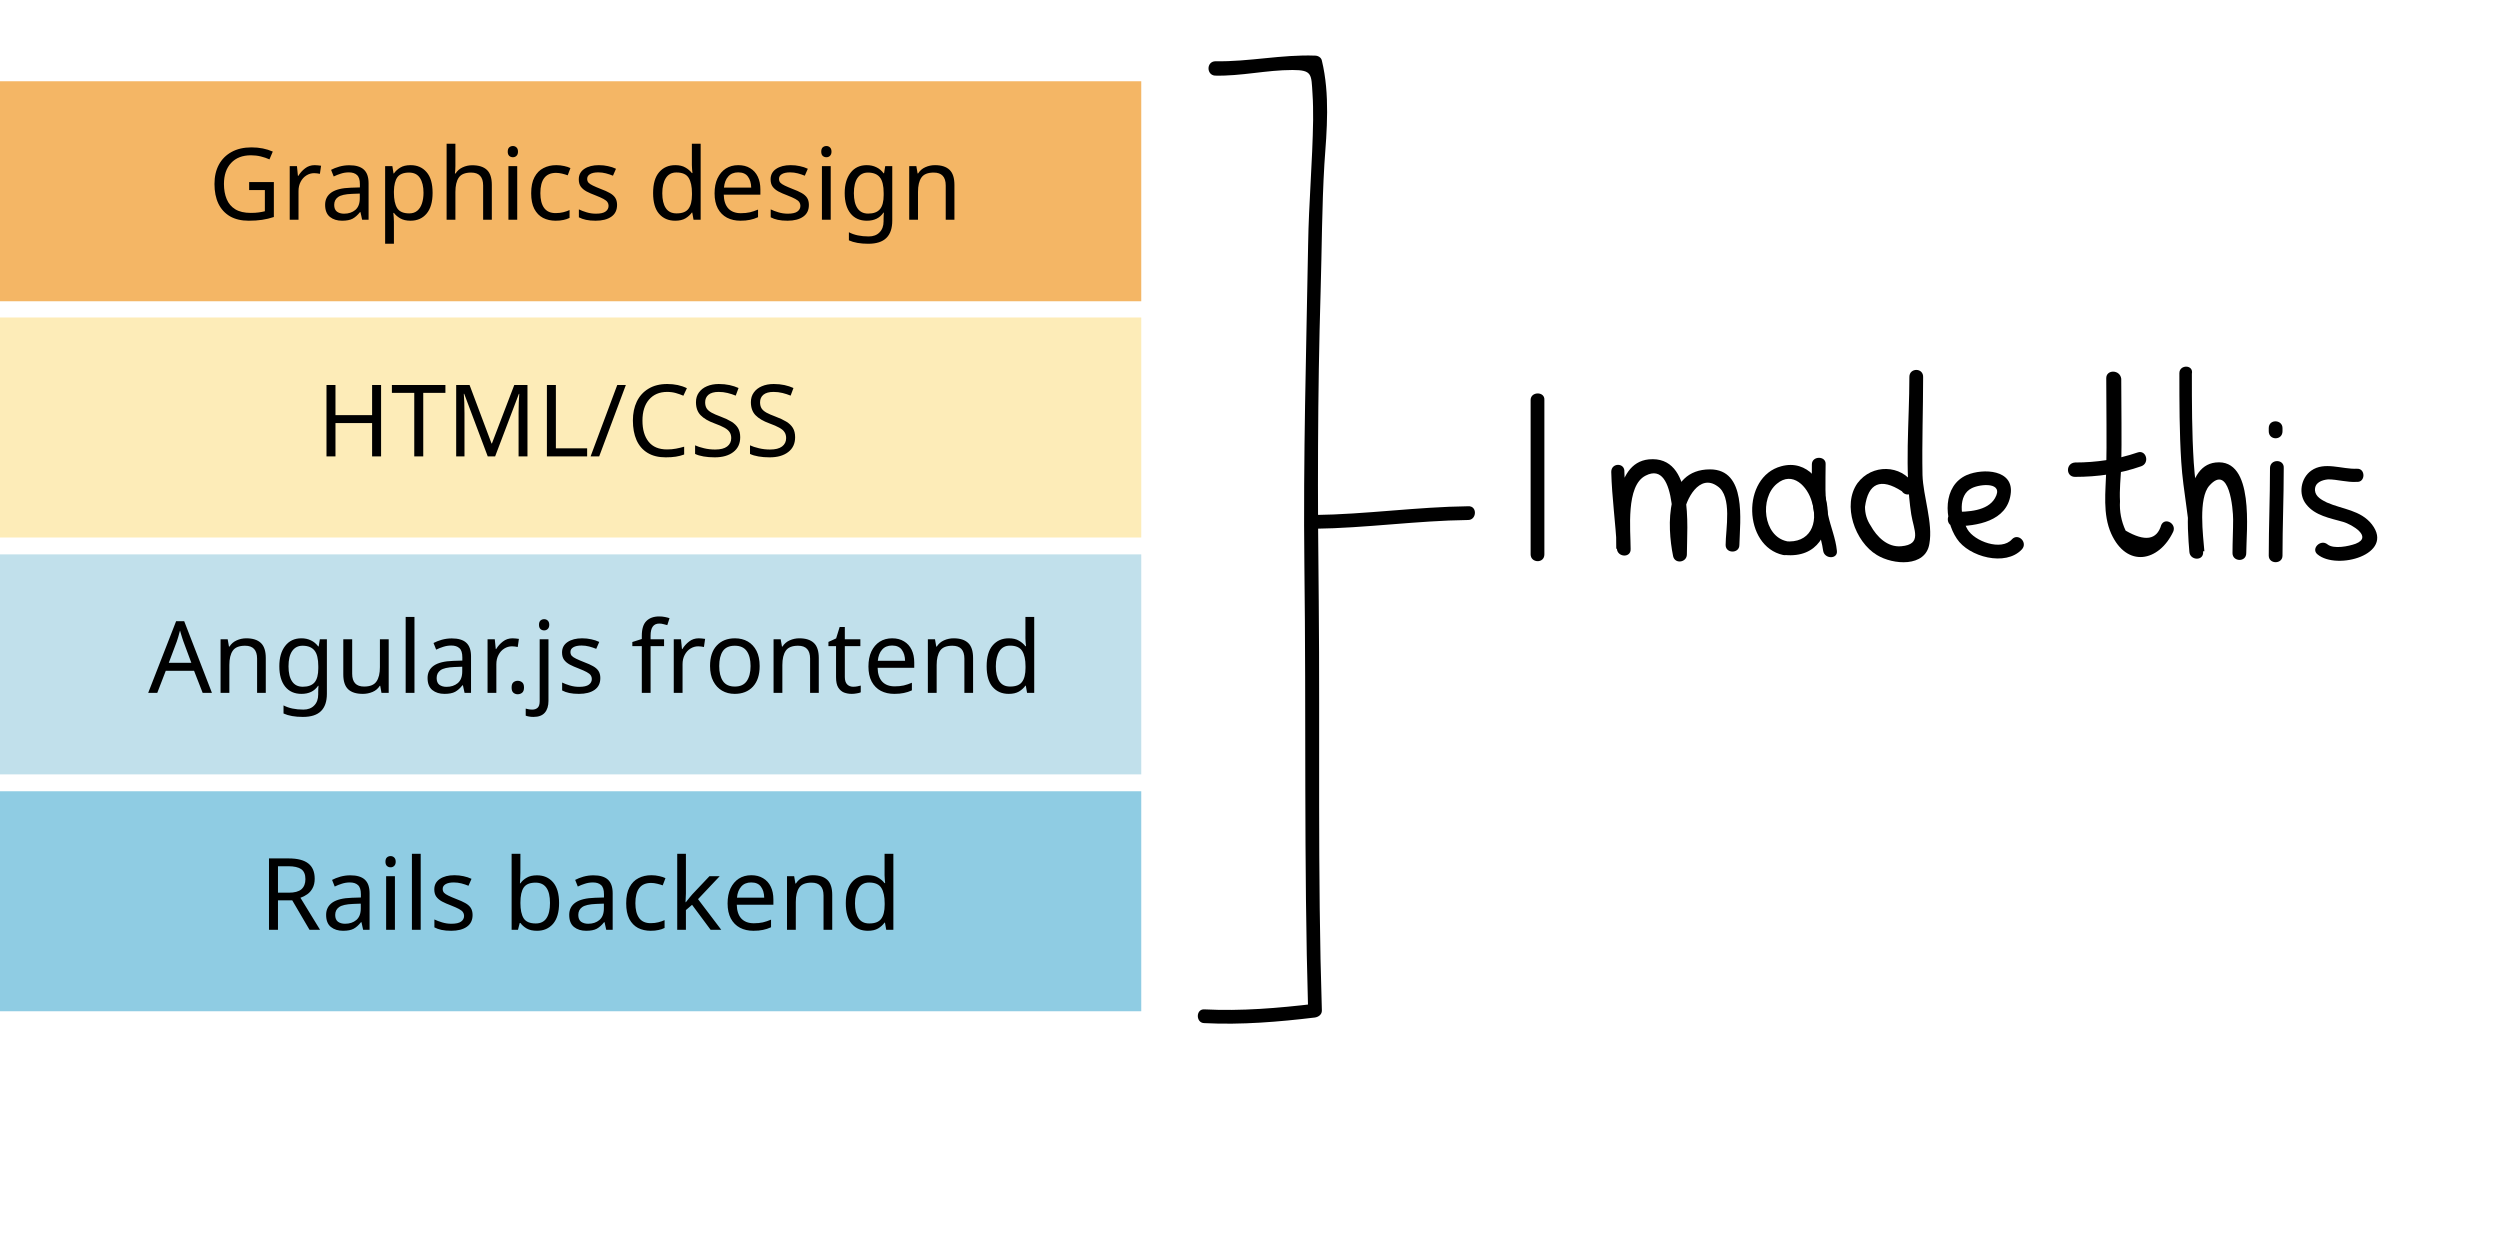
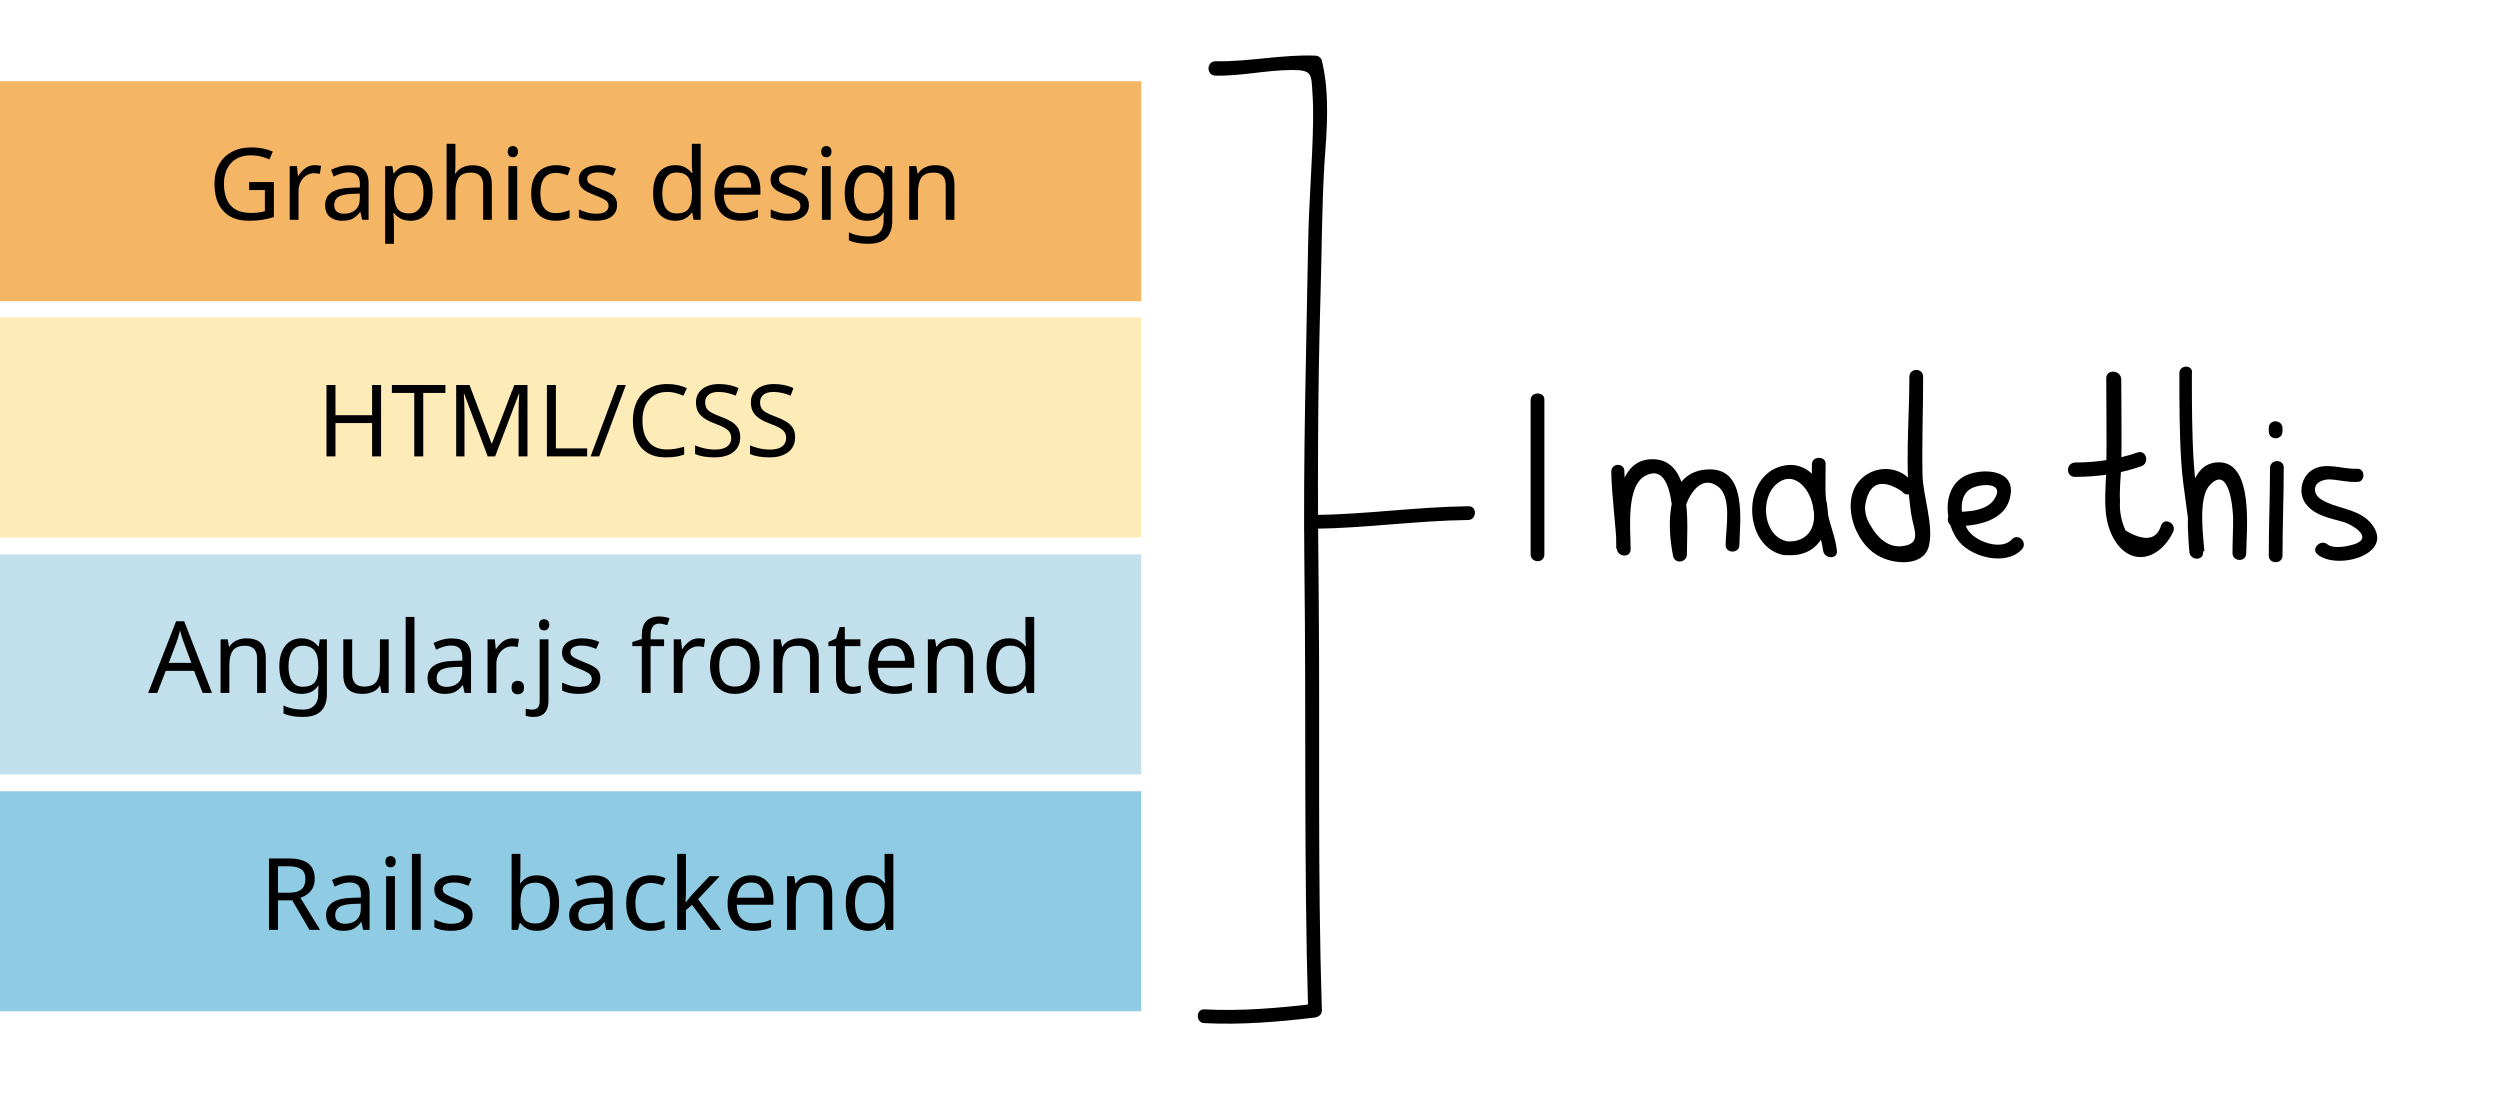
- <svg xmlns="http://www.w3.org/2000/svg" version="1.1" x="0px" y="0px" viewBox="0 0 400 200" style="enable-background:new 0 0 400 200;" xml:space="preserve">
+ <svg xmlns="http://www.w3.org/2000/svg" version="1.1" id="Layer_1" x="0px" y="0px" viewBox="50 -16.1 400 175.6" style="enable-background:new 50 -16.1 400 175.6;" xml:space="preserve">
  <style type="text/css">
	.st0{fill:#C1E0EB;}
	.st1{fill:#8FCCE3;}
	.st2{fill:none;}
	.st3{font-family:'HelveticaNeue-Italic';}
	.st4{font-size:16px;}
	.st5{fill:#FDECB8;}
	.st6{fill:#F4B665;}
</style>
-   <g id="Layer_1">
-     <rect id="XMLID_1_" x="0" y="88.7" class="st0" width="182.6" height="35.2" />
-     <rect id="XMLID_17_" x="0" y="126.6" class="st1" width="182.6" height="35.2" />
+   <g id="Layer_1_1_">
+     <rect id="XMLID_1_" x="50" y="72.6" class="st0" width="182.6" height="35.2" />
+     <rect id="XMLID_17_" x="50" y="110.5" class="st1" width="182.6" height="35.2" />
  </g>
  <g id="Layer_2">
-     <rect id="XMLID_232_" x="0" y="137.3" class="st2" width="182.6" height="13.7" />
-     <text id="XMLID_231_" transform="matrix(1 0 0 1 41.4921 148.7694)" class="st3 st4">Rails backend</text>
-     <rect id="XMLID_230_" x="0" y="99.4" class="st2" width="182.6" height="13.7" />
-     <text id="XMLID_229_" transform="matrix(1 0 0 1 23.7084 110.8636)" class="st3 st4">Angular.js frontend</text>
-     <rect id="XMLID_228_" x="0" y="50.8" class="st5" width="182.6" height="35.2" />
-     <rect id="XMLID_227_" x="0" y="61.6" class="st2" width="182.6" height="13.7" />
-     <text id="XMLID_226_" transform="matrix(1 0 0 1 50.6918 73.0187)" class="st3 st4">HTML/CSS</text>
-     <rect id="XMLID_225_" x="0" y="13" class="st6" width="182.6" height="35.2" />
-     <rect id="XMLID_224_" x="0" y="23.7" class="st2" width="182.6" height="13.7" />
-     <text id="XMLID_223_" transform="matrix(1 0 0 1 33.3481 35.1585)" class="st3 st4">Graphics design</text>
+     <rect id="XMLID_232_" x="50" y="121.2" class="st2" width="182.6" height="13.7" />
+     <text id="XMLID_231_" transform="matrix(1 0 0 1 91.4921 132.6741)" class="st3 st4">Rails backend</text>
+     <rect id="XMLID_230_" x="50" y="83.3" class="st2" width="182.6" height="13.7" />
+     <text id="XMLID_229_" transform="matrix(1 0 0 1 73.7084 94.7683)" class="st3 st4">Angular.js frontend</text>
+     <rect id="XMLID_228_" x="50" y="34.7" class="st5" width="182.6" height="35.2" />
+     <rect id="XMLID_227_" x="50" y="45.5" class="st2" width="182.6" height="13.7" />
+     <text id="XMLID_226_" transform="matrix(1 0 0 1 100.6918 56.9236)" class="st3 st4">HTML/CSS</text>
+     <rect id="XMLID_225_" x="50" y="-3.1" class="st6" width="182.6" height="35.2" />
+     <rect id="XMLID_224_" x="50" y="7.6" class="st2" width="182.6" height="13.7" />
+     <text id="XMLID_223_" transform="matrix(1 0 0 1 83.3481 19.0634)" class="st3 st4">Graphics design</text>
  </g>
  <g id="annotation">
    <g id="XMLID_28_">
      <g id="XMLID_119_">
-         <path id="XMLID_123_" d="M244.9,64c0,8.2,0,16.5,0,24.7c0,1.4,2.2,1.5,2.2,0c0-8.2,0-16.5,0-24.7C247.2,62.6,244.9,62.6,244.9,64     L244.9,64z" />
+         <path id="XMLID_123_" d="M294.9,47.9c0,8.2,0,16.5,0,24.7c0,1.4,2.2,1.5,2.2,0c0-8.2,0-16.5,0-24.7     C297.2,46.5,294.9,46.5,294.9,47.9L294.9,47.9z" />
      </g>
    </g>
    <g id="XMLID_29_">
      <g id="XMLID_113_">
-         <path id="XMLID_117_" d="M257.8,75.5c0.1,4.1,0.7,8.2,0.9,12.3c0.1,1.4,2.3,1.5,2.2,0c0-3-0.8-10.1,2.4-11.7     c5.2-2.7,4.4,10.2,4.4,12.6c0.7-0.1,1.5-0.2,2.2-0.3c-0.4-2-0.8-4.1-0.5-6.1c0.3-2.4,2.5-6.6,5.4-4.5c2.4,1.6,1.3,6.9,1.3,9.4     c0,1.4,2.2,1.4,2.2,0c0.1-3.9,1.2-12.1-4.7-12.1c-7.2,0-6.9,9-5.9,13.9c0.3,1.3,2.2,1,2.2-0.3c0-4.3,1.2-15.9-6.1-15.2     c-5.8,0.6-5.2,10.2-5.2,14.3c0.8,0,1.5,0,2.2,0c-0.2-4.1-0.8-8.2-0.9-12.3C260,74,257.8,74,257.8,75.5L257.8,75.5z" />
+         <path id="XMLID_117_" d="M307.8,59.4c0.1,4.1,0.7,8.2,0.9,12.3c0.1,1.4,2.3,1.5,2.2,0c0-3-0.8-10.1,2.4-11.7     c5.2-2.7,4.4,10.2,4.4,12.6c0.7-0.1,1.5-0.2,2.2-0.3c-0.4-2-0.8-4.1-0.5-6.1c0.3-2.4,2.5-6.6,5.4-4.5c2.4,1.6,1.3,6.9,1.3,9.4     c0,1.4,2.2,1.4,2.2,0c0.1-3.9,1.2-12.1-4.7-12.1c-7.2,0-6.9,9-5.9,13.9c0.3,1.3,2.2,1,2.2-0.3c0-4.3,1.2-15.9-6.1-15.2     c-5.8,0.6-5.2,10.2-5.2,14.3c0.8,0,1.5,0,2.2,0c-0.2-4.1-0.8-8.2-0.9-12.3C310,57.9,307.8,57.9,307.8,59.4L307.8,59.4z" />
      </g>
    </g>
    <g id="XMLID_30_">
      <g id="XMLID_107_">
-         <path id="XMLID_111_" d="M285.9,86.6c-3.8-0.8-4.4-6.9-1.6-9.2c2.5-2.1,4.9,0.4,5.6,2.9c1.1,3.5-0.3,6.7-4.3,6.3     c-1.4-0.1-1.4,2.1,0,2.2c10.5,1,7.8-16.5-0.6-14.2c-6.4,1.7-6.1,12.8,0.3,14.2C286.8,89.1,287.4,86.9,285.9,86.6L285.9,86.6z" />
+         <path id="XMLID_111_" d="M335.9,70.5c-3.8-0.8-4.4-6.9-1.6-9.2c2.5-2.1,4.9,0.4,5.6,2.9c1.1,3.5-0.3,6.7-4.3,6.3     c-1.4-0.1-1.4,2.1,0,2.2c10.5,1,7.8-16.5-0.6-14.2c-6.4,1.7-6.1,12.8,0.3,14.2C336.8,73,337.4,70.8,335.9,70.5L335.9,70.5z" />
      </g>
    </g>
    <g id="XMLID_31_">
      <g id="XMLID_101_">
-         <path id="XMLID_105_" d="M289.9,74.3c0,2.5-0.1,4.9,0.3,7.4c0.3,2.2,1.2,4.2,1.5,6.4c0.2,1.4,2.4,1.4,2.2,0c-0.2-2-1-3.8-1.4-5.7     c-0.6-2.7-0.4-5.4-0.4-8.1C292.2,72.9,289.9,72.9,289.9,74.3L289.9,74.3z" />
+         <path id="XMLID_105_" d="M339.9,58.2c0,2.5-0.1,4.9,0.3,7.4c0.3,2.2,1.2,4.2,1.5,6.4c0.2,1.4,2.4,1.4,2.2,0c-0.2-2-1-3.8-1.4-5.7     c-0.6-2.7-0.4-5.4-0.4-8.1C342.2,56.8,339.9,56.8,339.9,58.2L339.9,58.2z" />
      </g>
    </g>
    <g id="XMLID_32_">
      <g id="XMLID_95_">
-         <path id="XMLID_99_" d="M305.5,60.3c0,7.2-0.8,14.8,0.3,22c0.4,2.5,1.8,4.8-1.6,5.1c-2.2,0.2-3.9-1.5-4.9-3.3     c-0.6-0.9-0.9-1.9-0.9-3c0.5-3.8,2.5-4.7,5.9-2.5c0.8,1.2,2.7,0.1,1.9-1.1c-2-3.2-6.7-3.3-9-0.2c-2.5,3.5-0.4,9.4,3.1,11.5     c2.6,1.6,7.8,2,8.4-1.8c0.6-3.3-1-7.6-1.1-11c-0.1-5.2,0.1-10.4,0.1-15.6C307.8,58.8,305.5,58.8,305.5,60.3L305.5,60.3z" />
+         <path id="XMLID_99_" d="M355.5,44.2c0,7.2-0.8,14.8,0.3,22c0.4,2.5,1.8,4.8-1.6,5.1c-2.2,0.2-3.9-1.5-4.9-3.3     c-0.6-0.9-0.9-1.9-0.9-3c0.5-3.8,2.5-4.7,5.9-2.5c0.8,1.2,2.7,0.1,1.9-1.1c-2-3.2-6.7-3.3-9-0.2c-2.5,3.5-0.4,9.4,3.1,11.5     c2.6,1.6,7.8,2,8.4-1.8c0.6-3.3-1-7.6-1.1-11c-0.1-5.2,0.1-10.4,0.1-15.6C357.8,42.7,355.5,42.7,355.5,44.2L355.5,44.2z" />
      </g>
    </g>
    <g id="XMLID_34_">
      <g id="XMLID_89_">
-         <path id="XMLID_93_" d="M312.7,84.2c3.6,0,8.4-0.8,9-5.1c0.6-4-4.4-4.2-7-3.1c-3.9,1.7-3.7,7.1-1.6,10.2     c1.9,2.9,7.8,4.5,10.4,1.7c1-1.1-0.6-2.7-1.6-1.6c-1.7,1.9-6,0.3-7.1-1.6c-1.1-1.9-1.6-5.5,0.7-6.6c1.4-0.7,5.2-1,3.7,1.6     c-1.2,2.1-4.4,2.2-6.5,2.2C311.3,82,311.3,84.2,312.7,84.2L312.7,84.2z" />
+         <path id="XMLID_93_" d="M362.7,68.1c3.6,0,8.4-0.8,9-5.1c0.6-4-4.4-4.2-7-3.1c-3.9,1.7-3.7,7.1-1.6,10.2     c1.9,2.9,7.8,4.5,10.4,1.7c1-1.1-0.6-2.7-1.6-1.6c-1.7,1.9-6,0.3-7.1-1.6s-1.6-5.5,0.7-6.6c1.4-0.7,5.2-1,3.7,1.6     c-1.2,2.1-4.4,2.2-6.5,2.2C361.3,65.9,361.3,68.1,362.7,68.1L362.7,68.1z" />
      </g>
    </g>
    <g id="XMLID_36_">
      <g id="XMLID_83_">
-         <path id="XMLID_87_" d="M337,60.5c0,4.9,0.1,9.8,0,14.8c-0.1,3.3-0.6,7,0.8,10.1c2.5,5.5,7.6,4.5,9.9-0.3     c0.6-1.3-1.3-2.4-1.9-1.1c-0.7,2.4-2.6,2.7-5.7,0.9c-0.7-1.5-1-3.1-0.9-4.7c-0.1-1.8,0.1-3.7,0.2-5.5c0.1-4.7,0-9.4,0-14.1     C339.2,59.1,337,59.1,337,60.5L337,60.5z" />
+         <path id="XMLID_87_" d="M387,44.4c0,4.9,0.1,9.8,0,14.8c-0.1,3.3-0.6,7,0.8,10.1c2.5,5.5,7.6,4.5,9.9-0.3     c0.6-1.3-1.3-2.4-1.9-1.1c-0.7,2.4-2.6,2.7-5.7,0.9c-0.7-1.5-1-3.1-0.9-4.7c-0.1-1.8,0.1-3.7,0.2-5.5c0.1-4.7,0-9.4,0-14.1     C389.2,43,387,43,387,44.4L387,44.4z" />
      </g>
    </g>
    <g id="XMLID_43_">
      <g id="XMLID_81_">
-         <path id="XMLID_118_" d="M332,76.3c3.6,0,7.2-0.5,10.6-1.7c1.4-0.5,0.8-2.7-0.6-2.2c-3.2,1.1-6.6,1.6-10,1.6     C330.5,74.1,330.5,76.3,332,76.3L332,76.3z" />
+         <path id="XMLID_118_" d="M382,60.2c3.6,0,7.2-0.5,10.6-1.7c1.4-0.5,0.8-2.7-0.6-2.2c-3.2,1.1-6.6,1.6-10,1.6     C380.5,58,380.5,60.2,382,60.2L382,60.2z" />
      </g>
    </g>
    <g id="XMLID_50_">
      <g id="XMLID_70_">
-         <path id="XMLID_75_" d="M348.7,59.7c0,4.7,0,9.5,0.3,14.2c0.3,4.8,1.4,9.5,1.5,14.3c0.8,0,1.5,0,2.2,0c-0.2-2.5-1-8.5,0.8-10.5     c3.2-3.6,3.8,3.8,3.8,5.4c0,1.8-0.1,3.6-0.1,5.4c0,1.4,2.2,1.5,2.2,0c0-3.4,1.4-15.2-4.9-14.5c-5.4,0.6-4.5,10.7-4.2,14.3     c0.1,1.4,2.3,1.5,2.2,0c-0.1-4.8-1.2-9.5-1.5-14.3c-0.3-4.7-0.3-9.5-0.3-14.2C351,58.3,348.7,58.3,348.7,59.7L348.7,59.7z" />
+         <path id="XMLID_75_" d="M398.7,43.6c0,4.7,0,9.5,0.3,14.2c0.3,4.8,1.4,9.5,1.5,14.3c0.8,0,1.5,0,2.2,0c-0.2-2.5-1-8.5,0.8-10.5     c3.2-3.6,3.8,3.8,3.8,5.4c0,1.8-0.1,3.6-0.1,5.4c0,1.4,2.2,1.5,2.2,0c0-3.4,1.4-15.2-4.9-14.5c-5.4,0.6-4.5,10.7-4.2,14.3     c0.1,1.4,2.3,1.5,2.2,0c-0.1-4.8-1.2-9.5-1.5-14.3c-0.3-4.7-0.3-9.5-0.3-14.2C401,42.2,398.7,42.2,398.7,43.6L398.7,43.6z" />
      </g>
    </g>
    <g id="XMLID_57_">
      <g id="XMLID_63_">
-         <path id="XMLID_68_" d="M363.2,74.9c0,4.7-0.2,9.3-0.2,14c0,1.4,2.2,1.4,2.2,0c0-4.7,0.2-9.3,0.2-14     C365.5,73.4,363.2,73.4,363.2,74.9L363.2,74.9z" />
+         <path id="XMLID_68_" d="M413.2,58.8c0,4.7-0.2,9.3-0.2,14c0,1.4,2.2,1.4,2.2,0c0-4.7,0.2-9.3,0.2-14     C415.5,57.3,413.2,57.3,413.2,58.8L413.2,58.8z" />
      </g>
    </g>
    <g id="XMLID_64_">
      <g id="XMLID_56_">
-         <path id="XMLID_61_" d="M365.2,69c0-0.2,0-0.3,0-0.5c0-1.4-2.2-1.5-2.2,0c0,0.2,0,0.3,0,0.5C363,70.5,365.2,70.5,365.2,69     L365.2,69z" />
+         <path id="XMLID_61_" d="M415.2,52.9c0-0.2,0-0.3,0-0.5c0-1.4-2.2-1.5-2.2,0c0,0.2,0,0.3,0,0.5C413,54.4,415.2,54.4,415.2,52.9     L415.2,52.9z" />
      </g>
    </g>
    <g id="XMLID_71_">
      <g id="XMLID_49_">
-         <path id="XMLID_54_" d="M377.1,75c-2.4,0.1-5.2-1.2-7.3,0.3c-1.7,1.2-2.1,3.8-0.8,5.4c1.4,1.8,3.8,2.2,5.9,2.8     c1.4,0.4,4.8,2.4,2,3.5c-1.1,0.4-3.5,0.9-4.5,0.1c-1.1-0.9-2.7,0.7-1.6,1.6c3.1,2.6,12.4,0,8.7-4.8c-1.8-2.3-4.7-2.4-7.2-3.5     c-0.8-0.4-1.8-0.9-1.9-1.9c-0.1-1.3,1.1-1.7,2.1-1.8c1.5,0,3,0.5,4.6,0.4C378.5,77.2,378.5,74.9,377.1,75L377.1,75z" />
+         <path id="XMLID_54_" d="M427.1,58.9c-2.4,0.1-5.2-1.2-7.3,0.3c-1.7,1.2-2.1,3.8-0.8,5.4c1.4,1.8,3.8,2.2,5.9,2.8     c1.4,0.4,4.8,2.4,2,3.5c-1.1,0.4-3.5,0.9-4.5,0.1c-1.1-0.9-2.7,0.7-1.6,1.6c3.1,2.6,12.4,0,8.7-4.8c-1.8-2.3-4.7-2.4-7.2-3.5     c-0.8-0.4-1.8-0.9-1.9-1.9c-0.1-1.3,1.1-1.7,2.1-1.8c1.5,0,3,0.5,4.6,0.4C428.5,61.1,428.5,58.8,427.1,58.9L427.1,58.9z" />
      </g>
    </g>
    <g id="XMLID_2_">
      <g id="XMLID_42_">
-         <path id="XMLID_47_" d="M194.4,12.1c4.2,0.1,8.2-0.9,12.4-0.9c3.2,0,3,0.7,3.2,3.8c0.1,1.4,0.1,2.8,0.1,4.2     c-0.1,6.7-0.7,13.3-0.8,19.9c-0.3,17.1-0.8,34.2-0.6,51.3c0.3,23.8-0.1,47.5,0.6,71.3c0.4-0.4,0.8-0.8,1.1-1.1     c-5.9,0.7-11.8,1.2-17.7,0.9c-1.4-0.1-1.4,2.2,0,2.2c5.9,0.3,11.9-0.2,17.7-0.9c0.6-0.1,1.1-0.5,1.1-1.1     c-0.7-21.9-0.3-43.7-0.5-65.5c-0.2-16.6-0.2-33,0.3-49.6c0.2-6.8,0.2-13.6,0.6-20.3c0.4-5.5,0.9-11.2-0.4-16.6     c-0.1-0.5-0.6-0.8-1.1-0.8c-5.3-0.2-10.6,1-15.9,0.9C193,9.8,193,12,194.4,12.1L194.4,12.1z" />
+         <path id="XMLID_47_" d="M244.4-4c4.2,0.1,8.2-0.9,12.4-0.9c3.2,0,3,0.7,3.2,3.8c0.1,1.4,0.1,2.8,0.1,4.2     c-0.1,6.7-0.7,13.3-0.8,19.9c-0.3,17.1-0.8,34.2-0.6,51.3c0.3,23.8-0.1,47.5,0.6,71.3c0.4-0.4,0.8-0.8,1.1-1.1     c-5.9,0.7-11.8,1.2-17.7,0.9c-1.4-0.1-1.4,2.2,0,2.2c5.9,0.3,11.9-0.2,17.7-0.9c0.6-0.1,1.1-0.5,1.1-1.1     c-0.7-21.9-0.3-43.7-0.5-65.5c-0.2-16.6-0.2-33,0.3-49.6c0.2-6.8,0.2-13.6,0.6-20.3c0.4-5.5,0.9-11.2-0.4-16.6     c-0.1-0.5-0.6-0.8-1.1-0.8c-5.3-0.2-10.6,1-15.9,0.9C243-6.3,243-4.1,244.4-4L244.4-4z" />
      </g>
    </g>
    <g id="XMLID_27_">
      <g id="XMLID_35_">
-         <path id="XMLID_40_" d="M210.3,84.6c8.2-0.1,16.4-1.3,24.6-1.4c1.4,0,1.5-2.3,0-2.2c-8.2,0.1-16.4,1.3-24.6,1.4     C208.9,82.4,208.9,84.6,210.3,84.6L210.3,84.6z" />
+         <path id="XMLID_40_" d="M260.3,68.5c8.2-0.1,16.4-1.3,24.6-1.4c1.4,0,1.5-2.3,0-2.2c-8.2,0.1-16.4,1.3-24.6,1.4     C258.9,66.3,258.9,68.5,260.3,68.5L260.3,68.5z" />
      </g>
    </g>
  </g>
</svg>
